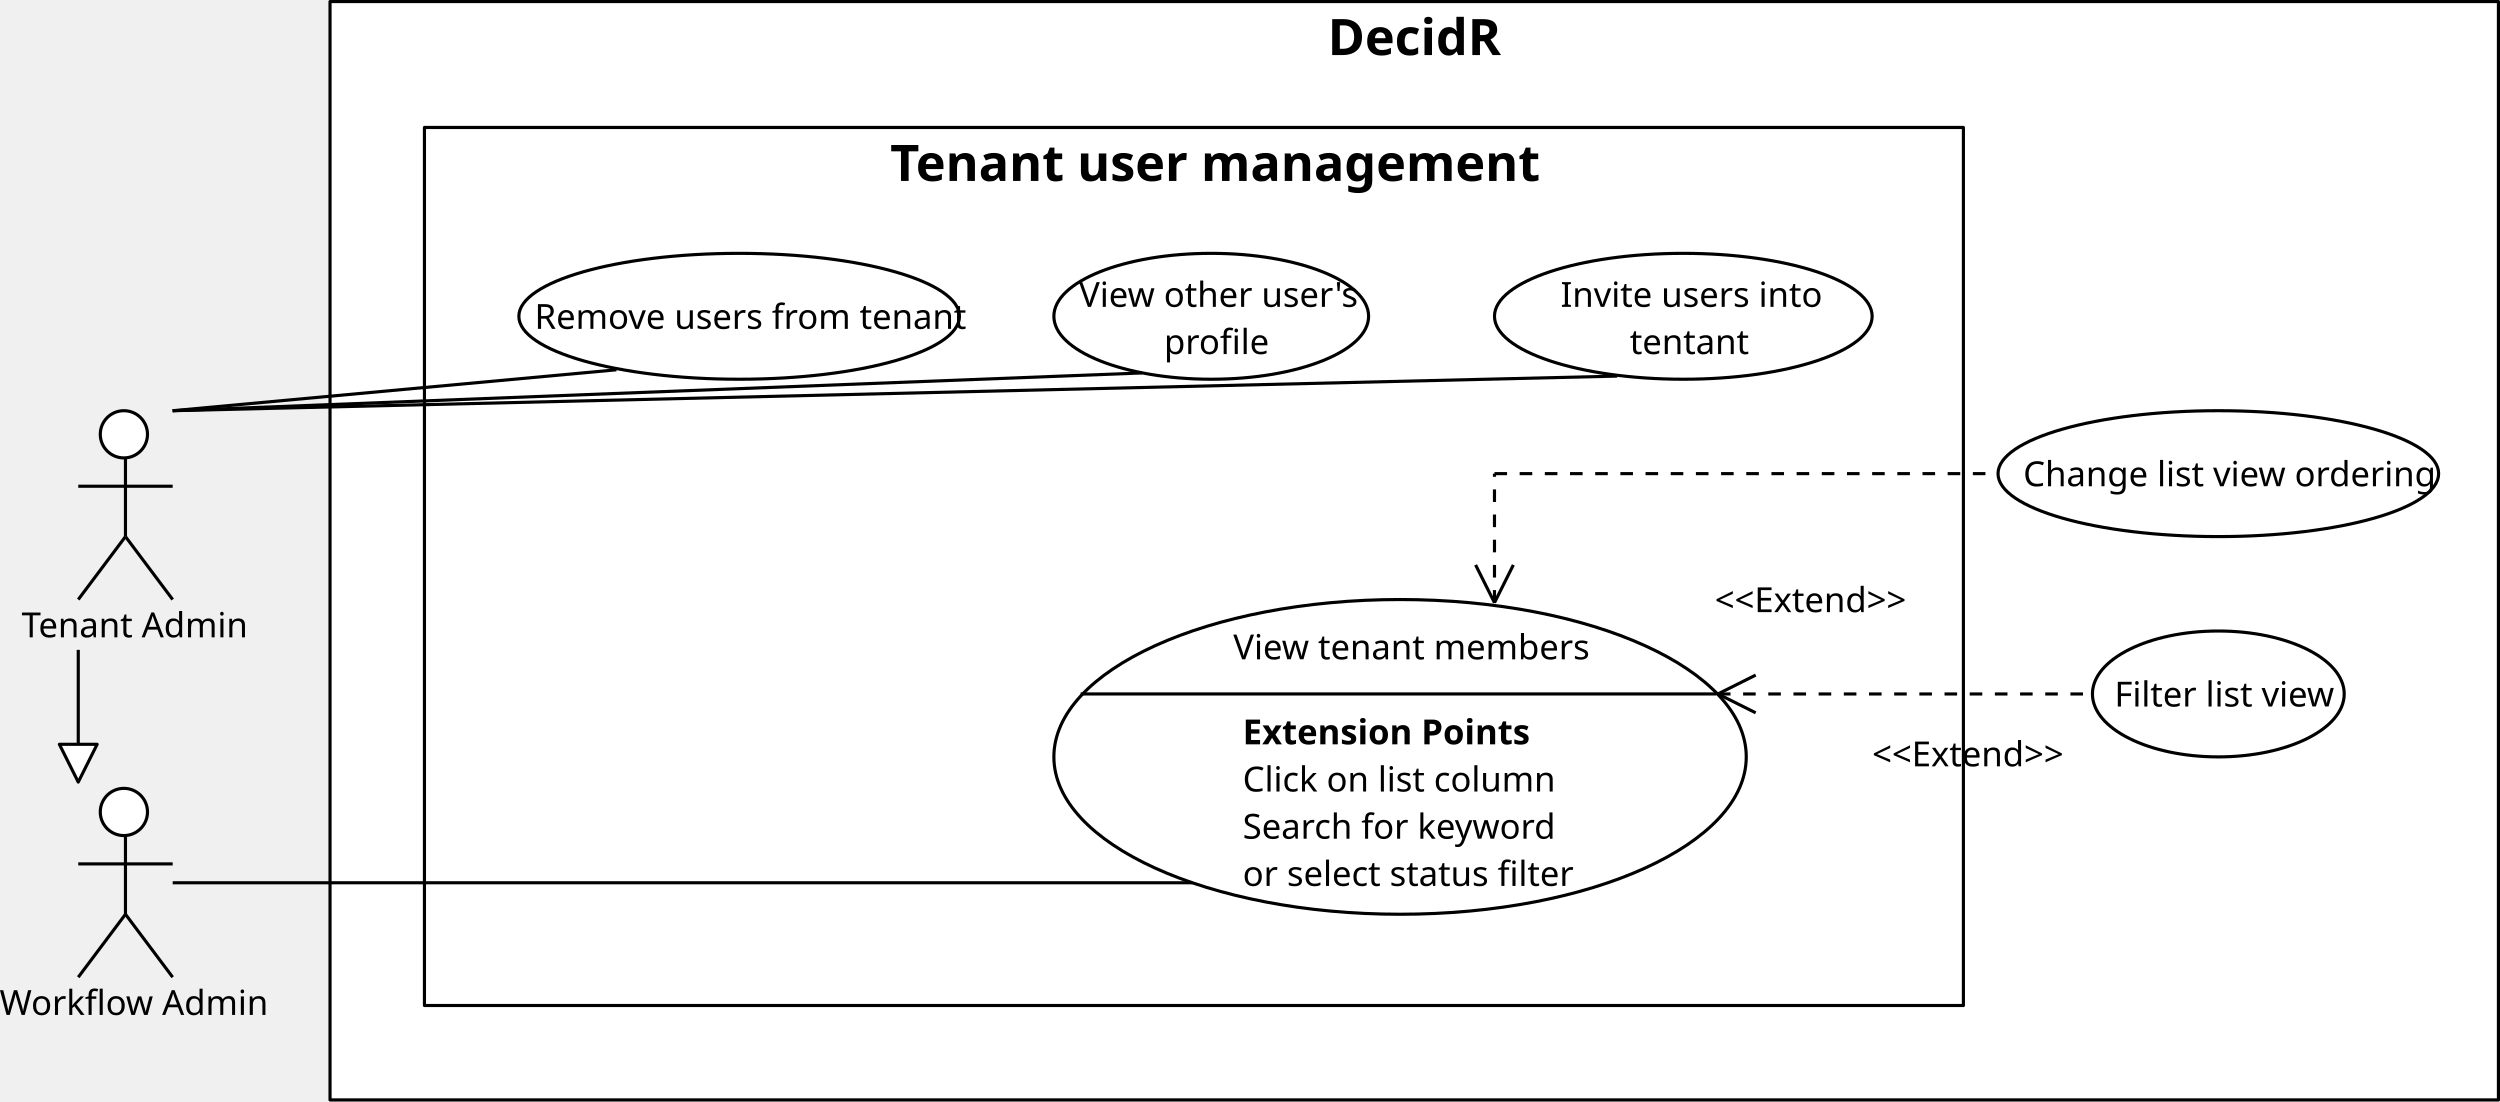
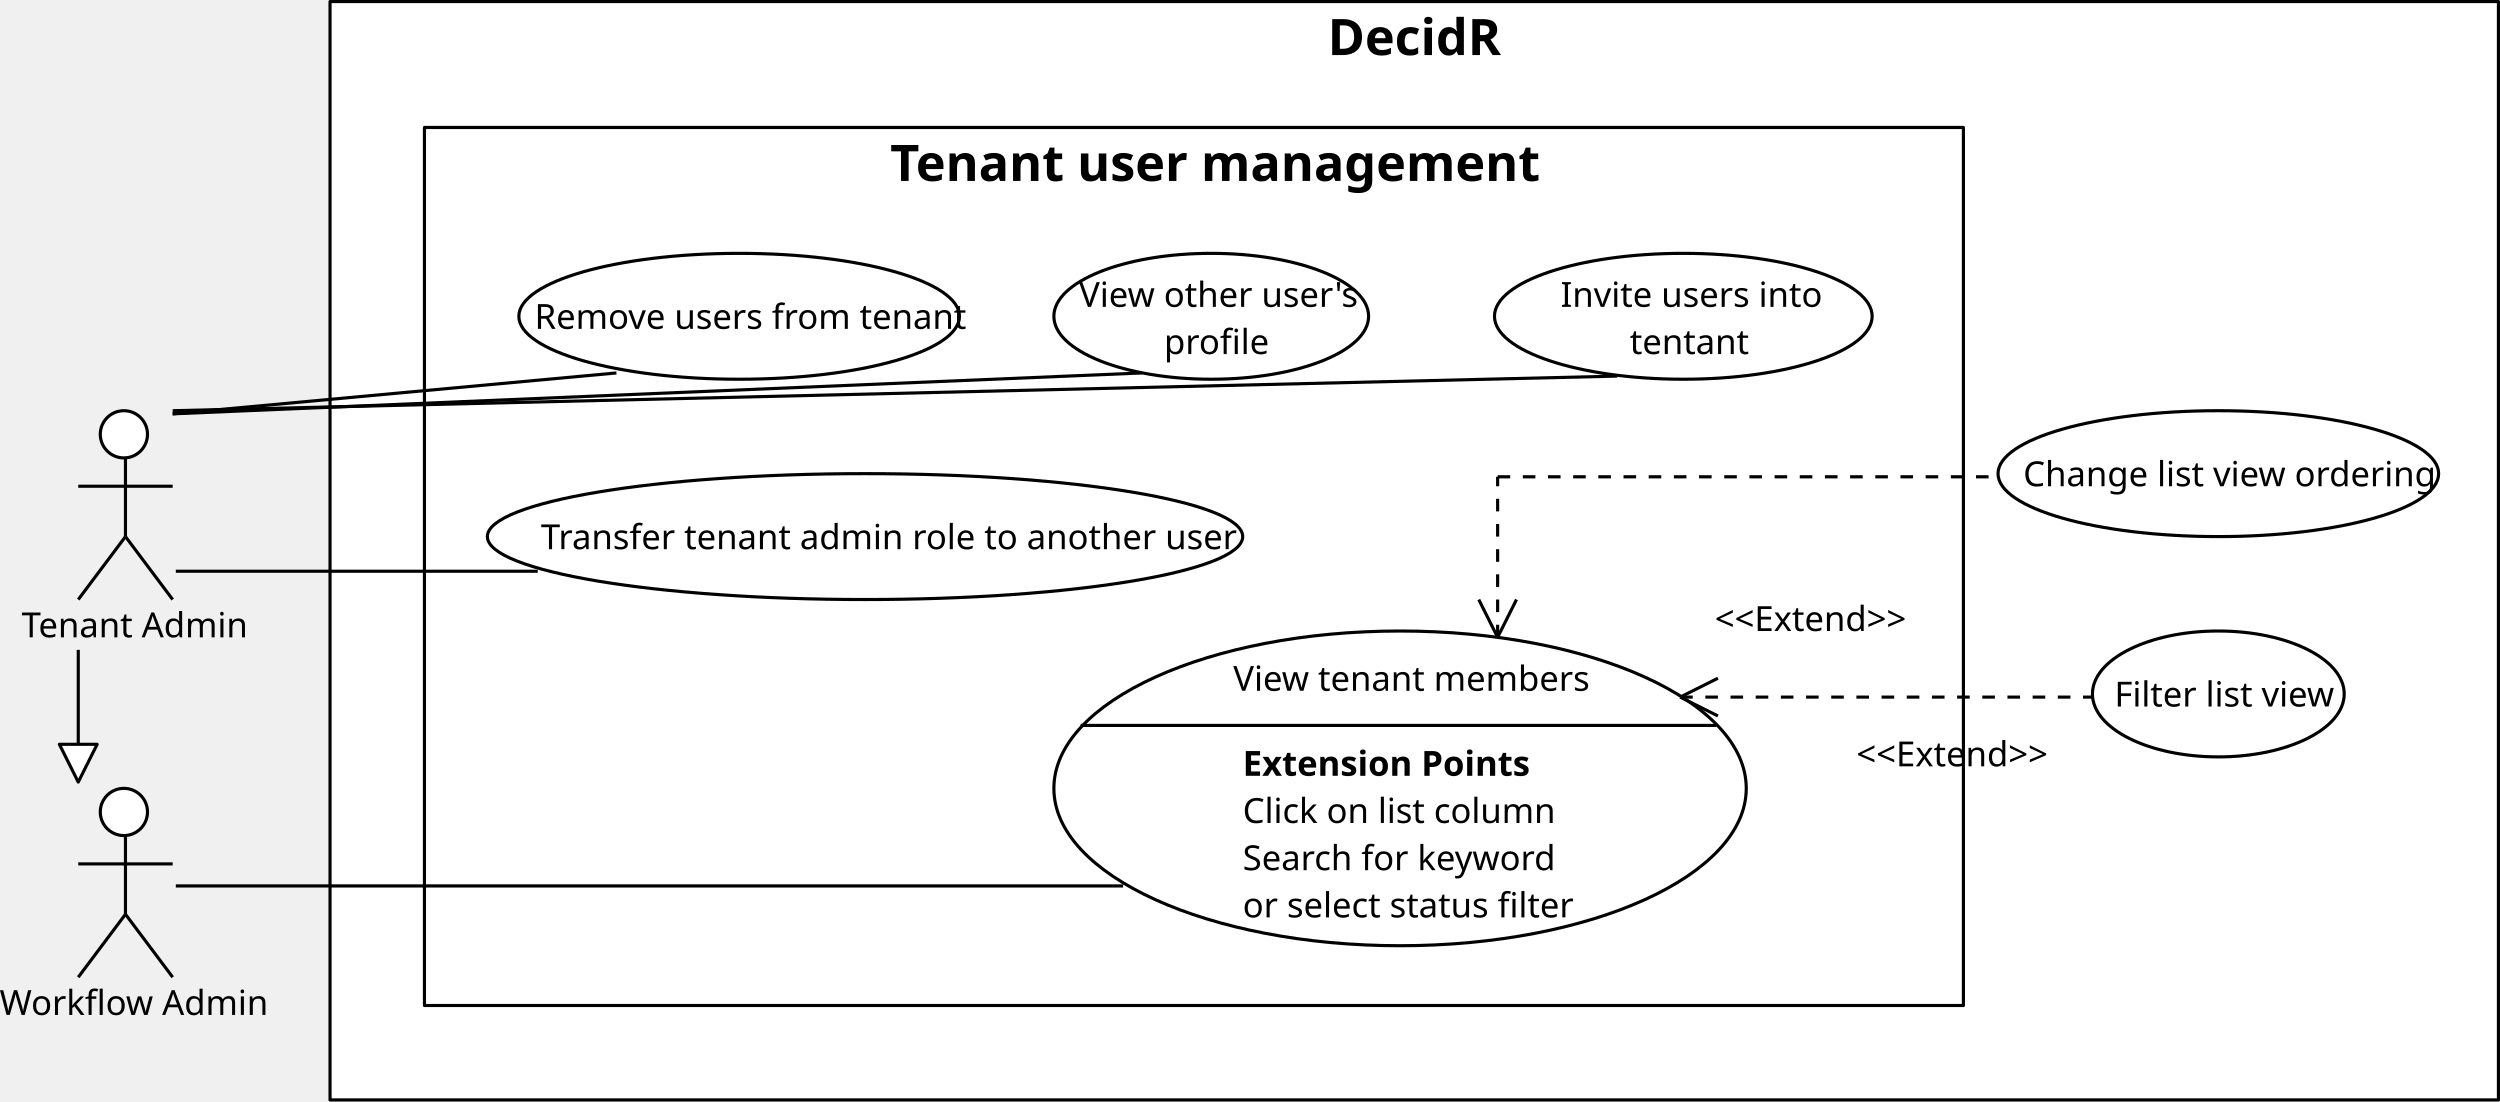
<svg xmlns="http://www.w3.org/2000/svg" style="font-size:12px;font-style:normal;font-weight:normal;fill:#000000;fill-opacity:1;stroke:#000000;stroke-width:1;stroke-linecap:square;stroke-linejoin:miter;stroke-miterlimit:10;stroke-dasharray:none;stroke-dashoffset:0;stroke-opacity:1;font-family:Dialog" width="794.366" height="350" id="svg2" version="1.0">
  <defs id="genericDefs">
    </defs>
  <g id="g5" transform="translate(-45.13428,-99.5)">
    <defs id="defs1">
      <clipPath clipPathUnits="userSpaceOnUse" id="clipPath1">
        <path d="M -3,-3 L 697,-3 L 697,357 L -3,357 L -3,-3 z" id="path9" />
      </clipPath>
      <clipPath clipPathUnits="userSpaceOnUse" id="clipPath2">
        <path d="M -3,-3 L 497,-3 L 497,287 L -3,287 L -3,-3 z" id="path12" />
      </clipPath>
      <clipPath clipPathUnits="userSpaceOnUse" id="clipPath3">
        <path d="M -3,-3 L 37,-3 L 37,67 L -3,67 L -3,-3 z" id="path15" />
      </clipPath>
      <clipPath clipPathUnits="userSpaceOnUse" id="clipPath4">
        <path d="M -3,-3 L 127,-3 L 127,47 L -3,47 L -3,-3 z" id="path18" />
      </clipPath>
      <clipPath clipPathUnits="userSpaceOnUse" id="clipPath5">
        <path d="M -3,-3 L 147,-3 L 147,47 L -3,47 L -3,-3 z" id="path21" />
      </clipPath>
      <clipPath clipPathUnits="userSpaceOnUse" id="clipPath6">
        <path d="M -3,-3 L 227,-3 L 227,107 L -3,107 L -3,-3 z" id="path24" />
      </clipPath>
      <clipPath clipPathUnits="userSpaceOnUse" id="clipPath7">
        <path d="M 0,0 L 0,70 L 220,70 L 220,0 L 0,0 z" id="path27" />
      </clipPath>
      <clipPath clipPathUnits="userSpaceOnUse" id="clipPath8">
        <path d="M 0,0 L 0,30 L 147,30 L 147,0 L 0,0 z" id="path30" />
      </clipPath>
      <clipPath clipPathUnits="userSpaceOnUse" id="clipPath9">
        <path d="M 0,0 L 0,15 L 147,15 L 147,0 L 0,0 z" id="path33" />
      </clipPath>
      <clipPath clipPathUnits="userSpaceOnUse" id="clipPath10">
        <path d="M 0,0 L 0,19 L 147,19 L 147,0 L 0,0 z" id="path36" />
      </clipPath>
      <clipPath clipPathUnits="userSpaceOnUse" id="clipPath11">
        <path d="M -3,-3 L 107,-3 L 107,47 L -3,47 L -3,-3 z" id="path39" />
      </clipPath>
      <clipPath clipPathUnits="userSpaceOnUse" id="clipPath12">
        <path d="M -3,-3 L 87,-3 L 87,47 L -3,47 L -3,-3 z" id="path42" />
      </clipPath>
      <clipPath clipPathUnits="userSpaceOnUse" id="clipPath13">
        <path d="M -3,-3 L 277,-3 L 277,47 L -3,47 L -3,-3 z" id="path45" />
      </clipPath>
      <clipPath clipPathUnits="userSpaceOnUse" id="clipPath14">
        <path d="M 0,0 L 0,40 L 270,40 L 270,0 L 0,0 z" id="path48" />
      </clipPath>
      <clipPath clipPathUnits="userSpaceOnUse" id="clipPath15">
-         <path d="M 0,0 L 140,0 L 140,40 L 0,40 L 0,0 z" id="path51" />
+         <path d="M -3,-3 L 247,-3 L 247,47 L -3,47 L -3,-3 z" id="path51" />
      </clipPath>
      <clipPath clipPathUnits="userSpaceOnUse" id="clipPath16">
-         <path d="M 0,0 L 80,0 L 80,40 L 0,40 L 0,0 z" id="path54" />
+         <path d="M 0,0 L 240,0 L 240,40 L 0,40 L 0,0 z" id="path54" />
      </clipPath>
      <clipPath clipPathUnits="userSpaceOnUse" id="clipPath17">
-         <path d="M 0,0 L 120,0 L 120,40 L 0,40 L 0,0 z" id="path57" />
+         <path d="M 0,0 L 140,0 L 140,40 L 0,40 L 0,0 z" id="path57" />
      </clipPath>
      <clipPath clipPathUnits="userSpaceOnUse" id="clipPath18">
-         <path d="M 0,0 L 220,0 L 220,30 L 0,30 L 0,0 z" id="path60" />
+         <path d="M 0,0 L 80,0 L 80,40 L 0,40 L 0,0 z" id="path60" />
      </clipPath>
      <clipPath clipPathUnits="userSpaceOnUse" id="clipPath19">
-         <path d="M 0,0 L 100,0 L 100,40 L 0,40 L 0,0 z" id="path63" />
+         <path d="M 0,0 L 120,0 L 120,40 L 0,40 L 0,0 z" id="path63" />
      </clipPath>
      <clipPath clipPathUnits="userSpaceOnUse" id="clipPath20">
-         <path d="M 0,0 L 86,0 L 86,16 L 0,16 L 0,0 z" id="path66" />
+         <path d="M 0,0 L 220,0 L 220,30 L 0,30 L 0,0 z" id="path66" />
      </clipPath>
      <clipPath clipPathUnits="userSpaceOnUse" id="clipPath21">
-         <path d="M 0,0 L 100,0 L 100,16 L 0,16 L 0,0 z" id="path69" />
+         <path d="M 0,0 L 100,0 L 100,40 L 0,40 L 0,0 z" id="path69" />
      </clipPath>
      <clipPath clipPathUnits="userSpaceOnUse" id="clipPath22">
-         <path d="M 0,0 L 490,0 L 490,21 L 0,21 L 0,0 z" id="path72" />
+         <path d="M 0,0 L 86,0 L 86,16 L 0,16 L 0,0 z" id="path72" />
      </clipPath>
      <clipPath clipPathUnits="userSpaceOnUse" id="clipPath23">
-         <path d="M 0,0 L 690,0 L 690,21 L 0,21 L 0,0 z" id="path75" />
+         <path d="M 0,0 L 100,0 L 100,16 L 0,16 L 0,0 z" id="path75" />
      </clipPath>
      <clipPath clipPathUnits="userSpaceOnUse" id="clipPath24">
-         <path d="M 0,0 L 129,0 L 129,171 L 0,171 L 0,0 z" id="path78" />
+         <path d="M 0,0 L 490,0 L 490,21 L 0,21 L 0,0 z" id="path78" />
      </clipPath>
      <clipPath clipPathUnits="userSpaceOnUse" id="clipPath25">
-         <path d="M 0,0 L 563,0 L 563,115 L 0,115 L 0,0 z" id="path81" />
+         <path d="M 0,0 L 690,0 L 690,21 L 0,21 L 0,0 z" id="path81" />
      </clipPath>
      <clipPath clipPathUnits="userSpaceOnUse" id="clipPath26">
-         <path d="M 0,0 L 245,0 L 245,117 L 0,117 L 0,0 z" id="path84" />
+         <path d="M 0,0 L 129,0 L 129,171 L 0,171 L 0,0 z" id="path84" />
      </clipPath>
      <clipPath clipPathUnits="userSpaceOnUse" id="clipPath27">
-         <path d="M 0,0 L 428,0 L 428,104 L 0,104 L 0,0 z" id="path87" />
+         <path d="M 0,0 L 563,0 L 563,115 L 0,115 L 0,0 z" id="path87" />
      </clipPath>
      <clipPath clipPathUnits="userSpaceOnUse" id="clipPath28">
-         <path d="M 0,0 L 412,0 L 412,116 L 0,116 L 0,0 z" id="path90" />
+         <path d="M 0,0 L 245,0 L 245,116 L 0,116 L 0,0 z" id="path90" />
      </clipPath>
      <clipPath clipPathUnits="userSpaceOnUse" id="clipPath29">
-         <path d="M 0,0 L 247,0 L 247,129 L 0,129 L 0,0 z" id="path93" />
+         <path d="M 0,0 L 430,0 L 430,129 L 0,129 L 0,0 z" id="path93" />
      </clipPath>
      <clipPath clipPathUnits="userSpaceOnUse" id="clipPath30">
-         <path d="M 0,0 L 289,0 L 289,170 L 0,170 L 0,0 z" id="path96" />
+         <path d="M 0,0 L 412,0 L 412,116 L 0,116 L 0,0 z" id="path96" />
      </clipPath>
      <clipPath clipPathUnits="userSpaceOnUse" id="clipPath31">
-         <path d="M 0,0 L 77,0 L 77,15 L 0,15 L 0,0 z" id="path99" />
+         <path d="M 0,0 L 260,0 L 260,129 L 0,129 L 0,0 z" id="path99" />
+       </clipPath>
+       <clipPath clipPathUnits="userSpaceOnUse" id="clipPath32">
+         <path d="M 0,0 L 289,0 L 289,180 L 0,180 L 0,0 z" id="path102" />
+       </clipPath>
+       <clipPath clipPathUnits="userSpaceOnUse" id="clipPath33">
+         <path d="M 0,0 L 244,0 L 244,129 L 0,129 L 0,0 z" id="path105" />
+       </clipPath>
+       <clipPath clipPathUnits="userSpaceOnUse" id="clipPath34">
+         <path d="M 0,0 L 78,0 L 78,15 L 0,15 L 0,0 z" id="path108" />
      </clipPath>
    </defs>
-     <g transform="translate(150,100)" style="font-size:16px;font-weight:bold;fill:#ffffff;stroke:#ffffff;font-family:sans-serif" id="g105">
-       <rect x="0" y="0" width="689" style="stroke:none" height="349" id="rect107" />
-     </g>
-     <g transform="translate(150,100)" style="font-size:16px;font-weight:bold;stroke-linecap:butt;stroke-linejoin:round;stroke-miterlimit:0;font-family:sans-serif" id="g109">
-       <rect x="0" y="0" width="689" style="fill:none" height="349" id="rect111" />
-     </g>
-     <g transform="translate(180,140)" style="font-size:16px;font-weight:bold;fill:#ffffff;stroke:#ffffff;font-family:sans-serif" id="g113">
-       <rect x="0" y="0" width="489" style="stroke:none" height="279" id="rect115" />
-     </g>
-     <g transform="translate(180,140)" style="font-size:16px;font-weight:bold;stroke-linecap:butt;stroke-linejoin:round;stroke-miterlimit:0;font-family:sans-serif" id="g117">
-       <rect x="0" y="0" width="489" style="fill:none" height="279" id="rect119" />
-     </g>
-     <g transform="translate(70,350)" style="font-size:11px;fill:#ffffff;stroke:#ffffff;font-family:sans-serif" id="g121">
-       <circle style="stroke:none" r="7.5" cx="14.5" cy="7.5" id="circle123" />
-     </g>
-     <g transform="translate(70,350)" style="font-size:11px;stroke-linecap:butt;stroke-linejoin:round;stroke-miterlimit:0;font-family:sans-serif" id="g125">
-       <circle style="fill:none" r="7.5" cx="14.5" cy="7.5" id="circle127" />
-       <line x1="15" x2="15" y1="15" style="fill:none" y2="40" id="line129" />
-       <line x1="0" x2="30" y1="24" style="fill:none" y2="24" id="line131" />
-       <line x1="15" x2="0" y1="40" style="fill:none" y2="60" id="line133" />
-       <line x1="15" x2="30" y1="40" style="fill:none" y2="60" id="line135" />
-     </g>
-     <g transform="translate(70,230)" style="font-size:11px;fill:#ffffff;stroke:#ffffff;font-family:sans-serif" id="g137">
-       <circle style="stroke:none" r="7.5" cx="14.5" cy="7.5" id="circle139" />
-     </g>
-     <g transform="translate(70,230)" style="font-size:11px;stroke-linecap:butt;stroke-linejoin:round;stroke-miterlimit:0;font-family:sans-serif" id="g141">
-       <circle style="fill:none" r="7.5" cx="14.5" cy="7.5" id="circle143" />
-       <line x1="15" x2="15" y1="15" style="fill:none" y2="40" id="line145" />
-       <line x1="0" x2="30" y1="24" style="fill:none" y2="24" id="line147" />
-       <line x1="15" x2="0" y1="40" style="fill:none" y2="60" id="line149" />
-       <line x1="15" x2="30" y1="40" style="fill:none" y2="60" id="line151" />
-     </g>
-     <g transform="translate(520,180)" style="font-size:11px;fill:#ffffff;stroke:#ffffff;font-family:sans-serif" id="g153">
-       <ellipse style="stroke:none" rx="60" cx="60" ry="20" cy="20" id="ellipse155" />
-     </g>
-     <g transform="translate(520,180)" style="font-size:11px;stroke-linecap:butt;stroke-linejoin:round;stroke-miterlimit:0;font-family:sans-serif" id="g157">
-       <ellipse style="fill:none" rx="60" cx="60" ry="20" cy="20" id="ellipse159" />
-     </g>
-     <g transform="translate(210,180)" style="font-size:11px;fill:#ffffff;stroke:#ffffff;font-family:sans-serif" id="g161">
-       <ellipse style="stroke:none" rx="70" cx="70" ry="20" cy="20" id="ellipse163" />
-     </g>
-     <g transform="translate(210,180)" style="font-size:11px;stroke-linecap:butt;stroke-linejoin:round;stroke-miterlimit:0;font-family:sans-serif" id="g165">
-       <ellipse style="fill:none" rx="70" cx="70" ry="20" cy="20" id="ellipse167" />
-     </g>
-     <g transform="translate(380,290)" style="font-size:11px;fill:#ffffff;stroke:#ffffff;font-family:sans-serif" id="g169">
-       <ellipse style="stroke:none" rx="110" cx="110" ry="50" cy="50" id="ellipse171" />
-     </g>
-     <g transform="translate(380,290)" style="font-size:11px;stroke-linecap:butt;stroke-linejoin:round;stroke-miterlimit:0;font-family:sans-serif" id="g173">
-       <ellipse style="fill:none" rx="110" cx="110" ry="50" cy="50" id="ellipse175" />
-     </g>
-     <g style="font-size:11px;font-family:sans-serif" transform="translate(380,320)" id="g177">
-       <line x1="9" x2="210" y1="0" style="fill:none" y2="0" id="line179" />
-     </g>
-     <g style="font-size:11px;font-family:sans-serif" transform="translate(436,354)" id="g181">
-       <text x="4" y="12" style="stroke:none" xml:space="preserve" id="text183">Search for keyword</text>
-       <text x="4" y="27" style="stroke:none" xml:space="preserve" id="text185">or select status filter</text>
-     </g>
-     <g style="font-size:11px;font-family:sans-serif" transform="translate(436,339)" id="g187">
-       <text x="4" y="12" style="stroke:none" xml:space="preserve" id="text189">Click on list column</text>
-     </g>
-     <g transform="translate(436,320)" style="font-size:11px;font-weight:bold;font-family:sans-serif" id="g191">
-       <text x="4" y="16" style="stroke:none" xml:space="preserve" id="text193">Extension Points</text>
-     </g>
-     <g transform="translate(380,180)" style="font-size:11px;fill:#ffffff;stroke:#ffffff;font-family:sans-serif" id="g195">
-       <ellipse style="stroke:none" rx="50" cx="50" ry="20" cy="20" id="ellipse197" />
-     </g>
-     <g transform="translate(380,180)" style="font-size:11px;stroke-linecap:butt;stroke-linejoin:round;stroke-miterlimit:0;font-family:sans-serif" id="g199">
-       <ellipse style="fill:none" rx="50" cx="50" ry="20" cy="20" id="ellipse201" />
-     </g>
-     <g transform="translate(710,300)" style="font-size:11px;fill:#ffffff;stroke:#ffffff;font-family:sans-serif" id="g203">
-       <ellipse style="stroke:none" rx="40" cx="40" ry="20" cy="20" id="ellipse205" />
-     </g>
-     <g transform="translate(710,300)" style="font-size:11px;stroke-linecap:butt;stroke-linejoin:round;stroke-miterlimit:0;font-family:sans-serif" id="g207">
-       <ellipse style="fill:none" rx="40" cx="40" ry="20" cy="20" id="ellipse209" />
-     </g>
-     <g transform="translate(680,230)" style="font-size:11px;fill:#ffffff;stroke:#ffffff;font-family:sans-serif" id="g211">
-       <ellipse style="stroke:none" rx="70" cx="70" ry="20" cy="20" id="ellipse213" />
-     </g>
-     <g transform="translate(680,230)" style="font-size:11px;stroke-linecap:butt;stroke-linejoin:round;stroke-miterlimit:0;font-family:sans-serif" id="g215">
-       <ellipse style="fill:none" rx="70" cx="70" ry="20" cy="20" id="ellipse217" />
-     </g>
-     <g style="font-size:11px;font-family:sans-serif" transform="translate(680,230)" id="g227">
-       <text x="8" y="24" style="stroke:none" xml:space="preserve" id="text229">Change list view ordering</text>
-     </g>
-     <g style="font-size:11px;font-family:sans-serif" transform="translate(710,300)" id="g231">
-       <text x="7" y="24" style="stroke:none" xml:space="preserve" id="text233">Filter list view</text>
-     </g>
-     <g style="font-size:11px;font-family:sans-serif" transform="translate(520,180)" id="g235">
-       <text x="21" y="17" style="stroke:none" xml:space="preserve" id="text237">Invite users into</text>
-       <text x="43" y="32" style="stroke:none" xml:space="preserve" id="text239">tentant</text>
-     </g>
-     <g style="font-size:11px;font-family:sans-serif" transform="translate(210,180)" id="g241">
-       <text x="5" y="24" style="stroke:none" xml:space="preserve" id="text243">Remove users from tenant</text>
-     </g>
-     <g style="font-size:11px;font-family:sans-serif" transform="translate(380,290)" id="g245">
-       <text x="57" y="19" style="stroke:none" xml:space="preserve" id="text247">View tenant members</text>
-     </g>
-     <g style="font-size:11px;font-family:sans-serif" transform="translate(380,180)" id="g249">
-       <text x="8" y="17" style="stroke:none" xml:space="preserve" id="text251">View other user's</text>
-       <text x="35" y="32" style="stroke:none" xml:space="preserve" id="text253">profile</text>
-     </g>
-     <g style="font-size:11px;font-family:sans-serif" transform="translate(42,290)" id="g255">
-       <text x="10" y="12" style="stroke:none" xml:space="preserve" id="text257">Tenant Admin</text>
-     </g>
-     <g style="font-size:11px;font-family:sans-serif" transform="translate(35,410)" id="g259">
-       <text x="10" y="12" style="stroke:none" xml:space="preserve" id="text261">Workflow Admin</text>
-     </g>
-     <g transform="translate(180,140)" style="font-size:16px;font-weight:bold;font-family:sans-serif" id="g263">
-       <text x="148" y="17" style="stroke:none" xml:space="preserve" id="text265">Tenant user management</text>
-     </g>
-     <g transform="translate(150,100)" style="font-size:16px;font-weight:bold;font-family:sans-serif" id="g267">
-       <text x="317" y="17" style="stroke:none" xml:space="preserve" id="text269">DecidR</text>
-     </g>
-     <g transform="translate(7,243)" style="font-size:11px;stroke-linecap:butt;stroke-linejoin:round;font-family:sans-serif" id="g271">
-       <line x1="63" x2="63" y1="105" style="fill:none" y2="63" id="line273" />
-       <polygon style="fill:#ffffff;stroke:none" points="63,105 69,93 57,93 63,105 " id="polygon275" />
-       <polygon style="fill:none" points="63,105 69,93 57,93 63,105 " id="polygon277" />
-     </g>
-     <g transform="translate(50,169)" style="font-size:11px;stroke-linecap:butt;stroke-linejoin:round;font-family:sans-serif" id="g279">
-       <line x1="50" x2="509" y1="61" style="fill:none" y2="50" id="line281" />
-     </g>
-     <g transform="translate(50,167)" style="font-size:11px;stroke-linecap:butt;stroke-linejoin:round;font-family:sans-serif" id="g283">
-       <line x1="50" x2="191" y1="63" style="fill:none" y2="50" id="line285" />
-     </g>
-     <g transform="translate(50,330)" style="font-size:11px;stroke-linecap:butt;stroke-linejoin:round;font-family:sans-serif" id="g287">
-       <line x1="50" x2="374" y1="50" style="fill:none" y2="50" id="line289" />
-     </g>
-     <g transform="translate(50,168)" style="font-size:11px;stroke-linecap:butt;stroke-linejoin:round;font-family:sans-serif" id="g291">
-       <line x1="50" x2="358" y1="62" style="fill:none" y2="50" id="line293" />
-     </g>
-     <g transform="translate(528,257)" style="font-size:11px;stroke-linecap:butt;stroke-linejoin:round;stroke-dasharray:4;font-family:sans-serif" id="g295">
-       <line x1="63" x2="181" y1="63" style="fill:none" y2="63" id="line297" />
-       <line x1="63" x2="75" y1="63" style="fill:none;stroke-dasharray:none" y2="69" id="line299" />
-       <line x1="63" x2="75" y1="63" style="fill:none;stroke-dasharray:none" y2="57" id="line301" />
-     </g>
-     <g transform="translate(457,187)" style="font-size:11px;stroke-linecap:butt;stroke-linejoin:round;stroke-dasharray:4;font-family:sans-serif" id="g303">
-       <line x1="63" x2="63" y1="104" style="fill:none" y2="63" id="line305" />
-       <line x1="63" x2="223" y1="63" style="fill:none" y2="63" id="line307" />
-       <line x1="63" x2="69" y1="104" style="fill:none;stroke-dasharray:none" y2="92" id="line309" />
-       <line x1="63" x2="57" y1="104" style="fill:none;stroke-dasharray:none" y2="92" id="line311" />
-     </g>
-     <g style="font-size:11px;font-family:sans-serif" transform="translate(580,282)" id="g313">
-       <text x="10" y="12" style="stroke:none" xml:space="preserve" id="text315">&lt;&lt;Extend&gt;&gt;</text>
-     </g>
-     <g style="font-size:11px;font-family:sans-serif" transform="translate(630,331)" id="g317">
-       <text x="10" y="12" style="stroke:none" xml:space="preserve" id="text319">&lt;&lt;Extend&gt;&gt;</text>
+     <g transform="translate(150,100)" style="font-size:16px;font-weight:bold;fill:#ffffff;stroke:#ffffff;font-family:sans-serif" id="g114">
+       <rect x="0" y="0" width="689" style="stroke:none" height="349" id="rect116" />
+     </g>
+     <g transform="translate(150,100)" style="font-size:16px;font-weight:bold;stroke-linecap:butt;stroke-linejoin:round;stroke-miterlimit:0;font-family:sans-serif" id="g118">
+       <rect x="0" y="0" width="689" style="fill:none" height="349" id="rect120" />
+     </g>
+     <g transform="translate(180,140)" style="font-size:16px;font-weight:bold;fill:#ffffff;stroke:#ffffff;font-family:sans-serif" id="g122">
+       <rect x="0" y="0" width="489" style="stroke:none" height="279" id="rect124" />
+     </g>
+     <g transform="translate(180,140)" style="font-size:16px;font-weight:bold;stroke-linecap:butt;stroke-linejoin:round;stroke-miterlimit:0;font-family:sans-serif" id="g126">
+       <rect x="0" y="0" width="489" style="fill:none" height="279" id="rect128" />
+     </g>
+     <g transform="translate(70,350)" style="font-size:11px;fill:#ffffff;stroke:#ffffff;font-family:sans-serif" id="g130">
+       <circle style="stroke:none" r="7.5" cx="14.5" cy="7.5" id="circle132" />
+     </g>
+     <g transform="translate(70,350)" style="font-size:11px;stroke-linecap:butt;stroke-linejoin:round;stroke-miterlimit:0;font-family:sans-serif" id="g134">
+       <circle style="fill:none" r="7.5" cx="14.5" cy="7.5" id="circle136" />
+       <line x1="15" x2="15" y1="15" style="fill:none" y2="40" id="line138" />
+       <line x1="0" x2="30" y1="24" style="fill:none" y2="24" id="line140" />
+       <line x1="15" x2="0" y1="40" style="fill:none" y2="60" id="line142" />
+       <line x1="15" x2="30" y1="40" style="fill:none" y2="60" id="line144" />
+     </g>
+     <g transform="translate(70,230)" style="font-size:11px;fill:#ffffff;stroke:#ffffff;font-family:sans-serif" id="g146">
+       <circle style="stroke:none" r="7.5" cx="14.5" cy="7.5" id="circle148" />
+     </g>
+     <g transform="translate(70,230)" style="font-size:11px;stroke-linecap:butt;stroke-linejoin:round;stroke-miterlimit:0;font-family:sans-serif" id="g150">
+       <circle style="fill:none" r="7.5" cx="14.5" cy="7.5" id="circle152" />
+       <line x1="15" x2="15" y1="15" style="fill:none" y2="40" id="line154" />
+       <line x1="0" x2="30" y1="24" style="fill:none" y2="24" id="line156" />
+       <line x1="15" x2="0" y1="40" style="fill:none" y2="60" id="line158" />
+       <line x1="15" x2="30" y1="40" style="fill:none" y2="60" id="line160" />
+     </g>
+     <g transform="translate(520,180)" style="font-size:11px;fill:#ffffff;stroke:#ffffff;font-family:sans-serif" id="g162">
+       <ellipse style="stroke:none" rx="60" cx="60" ry="20" cy="20" id="ellipse164" />
+     </g>
+     <g transform="translate(520,180)" style="font-size:11px;stroke-linecap:butt;stroke-linejoin:round;stroke-miterlimit:0;font-family:sans-serif" id="g166">
+       <ellipse style="fill:none" rx="60" cx="60" ry="20" cy="20" id="ellipse168" />
+     </g>
+     <g transform="translate(210,180)" style="font-size:11px;fill:#ffffff;stroke:#ffffff;font-family:sans-serif" id="g170">
+       <ellipse style="stroke:none" rx="70" cx="70" ry="20" cy="20" id="ellipse172" />
+     </g>
+     <g transform="translate(210,180)" style="font-size:11px;stroke-linecap:butt;stroke-linejoin:round;stroke-miterlimit:0;font-family:sans-serif" id="g174">
+       <ellipse style="fill:none" rx="70" cx="70" ry="20" cy="20" id="ellipse176" />
+     </g>
+     <g transform="translate(380,300)" style="font-size:11px;fill:#ffffff;stroke:#ffffff;font-family:sans-serif" id="g178">
+       <ellipse style="stroke:none" rx="110" cx="110" ry="50" cy="50" id="ellipse180" />
+     </g>
+     <g transform="translate(380,300)" style="font-size:11px;stroke-linecap:butt;stroke-linejoin:round;stroke-miterlimit:0;font-family:sans-serif" id="g182">
+       <ellipse style="fill:none" rx="110" cx="110" ry="50" cy="50" id="ellipse184" />
+     </g>
+     <g style="font-size:11px;font-family:sans-serif" transform="translate(380,330)" id="g186">
+       <line x1="9" x2="210" y1="0" style="fill:none" y2="0" id="line188" />
+     </g>
+     <g style="font-size:11px;font-family:sans-serif" transform="translate(436,364)" id="g190">
+       <text x="4" y="12" style="stroke:none" xml:space="preserve" id="text192">Search for keyword</text>
+       <text x="4" y="27" style="stroke:none" xml:space="preserve" id="text194">or select status filter</text>
+     </g>
+     <g style="font-size:11px;font-family:sans-serif" transform="translate(436,349)" id="g196">
+       <text x="4" y="12" style="stroke:none" xml:space="preserve" id="text198">Click on list column</text>
+     </g>
+     <g transform="translate(436,330)" style="font-size:11px;font-weight:bold;font-family:sans-serif" id="g200">
+       <text x="4" y="16" style="stroke:none" xml:space="preserve" id="text202">Extension Points</text>
+     </g>
+     <g transform="translate(380,180)" style="font-size:11px;fill:#ffffff;stroke:#ffffff;font-family:sans-serif" id="g204">
+       <ellipse style="stroke:none" rx="50" cx="50" ry="20" cy="20" id="ellipse206" />
+     </g>
+     <g transform="translate(380,180)" style="font-size:11px;stroke-linecap:butt;stroke-linejoin:round;stroke-miterlimit:0;font-family:sans-serif" id="g208">
+       <ellipse style="fill:none" rx="50" cx="50" ry="20" cy="20" id="ellipse210" />
+     </g>
+     <g transform="translate(710,300)" style="font-size:11px;fill:#ffffff;stroke:#ffffff;font-family:sans-serif" id="g212">
+       <ellipse style="stroke:none" rx="40" cx="40" ry="20" cy="20" id="ellipse214" />
+     </g>
+     <g transform="translate(710,300)" style="font-size:11px;stroke-linecap:butt;stroke-linejoin:round;stroke-miterlimit:0;font-family:sans-serif" id="g216">
+       <ellipse style="fill:none" rx="40" cx="40" ry="20" cy="20" id="ellipse218" />
+     </g>
+     <g transform="translate(680,230)" style="font-size:11px;fill:#ffffff;stroke:#ffffff;font-family:sans-serif" id="g220">
+       <ellipse style="stroke:none" rx="70" cx="70" ry="20" cy="20" id="ellipse222" />
+     </g>
+     <g transform="translate(680,230)" style="font-size:11px;stroke-linecap:butt;stroke-linejoin:round;stroke-miterlimit:0;font-family:sans-serif" id="g224">
+       <ellipse style="fill:none" rx="70" cx="70" ry="20" cy="20" id="ellipse226" />
+     </g>
+     <g transform="translate(200,250)" style="font-size:11px;fill:#ffffff;stroke:#ffffff;font-family:sans-serif" id="g236">
+       <ellipse style="stroke:none" rx="120" cx="120" ry="20" cy="20" id="ellipse238" />
+     </g>
+     <g transform="translate(200,250)" style="font-size:11px;stroke-linecap:butt;stroke-linejoin:round;stroke-miterlimit:0;font-family:sans-serif" id="g240">
+       <ellipse style="fill:none" rx="120" cx="120" ry="20" cy="20" id="ellipse242" />
+     </g>
+     <g style="font-size:11px;font-family:sans-serif" transform="translate(200,250)" id="g244">
+       <text x="17" y="24" style="stroke:none" xml:space="preserve" id="text246">Transfer tenant admin role to another user</text>
+     </g>
+     <g style="font-size:11px;font-family:sans-serif" transform="translate(680,230)" id="g248">
+       <text x="8" y="24" style="stroke:none" xml:space="preserve" id="text250">Change list view ordering</text>
+     </g>
+     <g style="font-size:11px;font-family:sans-serif" transform="translate(710,300)" id="g252">
+       <text x="7" y="24" style="stroke:none" xml:space="preserve" id="text254">Filter list view</text>
+     </g>
+     <g style="font-size:11px;font-family:sans-serif" transform="translate(520,180)" id="g256">
+       <text x="21" y="17" style="stroke:none" xml:space="preserve" id="text258">Invite users into</text>
+       <text x="43" y="32" style="stroke:none" xml:space="preserve" id="text260">tentant</text>
+     </g>
+     <g style="font-size:11px;font-family:sans-serif" transform="translate(210,180)" id="g262">
+       <text x="5" y="24" style="stroke:none" xml:space="preserve" id="text264">Remove users from tenant</text>
+     </g>
+     <g style="font-size:11px;font-family:sans-serif" transform="translate(380,300)" id="g266">
+       <text x="57" y="19" style="stroke:none" xml:space="preserve" id="text268">View tenant members</text>
+     </g>
+     <g style="font-size:11px;font-family:sans-serif" transform="translate(380,180)" id="g270">
+       <text x="8" y="17" style="stroke:none" xml:space="preserve" id="text272">View other user's</text>
+       <text x="35" y="32" style="stroke:none" xml:space="preserve" id="text274">profile</text>
+     </g>
+     <g style="font-size:11px;font-family:sans-serif" transform="translate(42,290)" id="g276">
+       <text x="10" y="12" style="stroke:none" xml:space="preserve" id="text278">Tenant Admin</text>
+     </g>
+     <g style="font-size:11px;font-family:sans-serif" transform="translate(35,410)" id="g280">
+       <text x="10" y="12" style="stroke:none" xml:space="preserve" id="text282">Workflow Admin</text>
+     </g>
+     <g transform="translate(180,140)" style="font-size:16px;font-weight:bold;font-family:sans-serif" id="g284">
+       <text x="148" y="17" style="stroke:none" xml:space="preserve" id="text286">Tenant user management</text>
+     </g>
+     <g transform="translate(150,100)" style="font-size:16px;font-weight:bold;font-family:sans-serif" id="g288">
+       <text x="317" y="17" style="stroke:none" xml:space="preserve" id="text290">DecidR</text>
+     </g>
+     <g transform="translate(7,243)" style="font-size:11px;stroke-linecap:butt;stroke-linejoin:round;font-family:sans-serif" id="g292">
+       <line x1="63" x2="63" y1="105" style="fill:none" y2="63" id="line294" />
+       <polygon style="fill:#ffffff;stroke:none" points="63,105 69,93 57,93 63,105 " id="polygon296" />
+       <polygon style="fill:none" points="63,105 69,93 57,93 63,105 " id="polygon298" />
+     </g>
+     <g transform="translate(50,169)" style="font-size:11px;stroke-linecap:butt;stroke-linejoin:round;font-family:sans-serif" id="g300">
+       <line x1="50" x2="509" y1="61" style="fill:none" y2="50" id="line302" />
+     </g>
+     <g transform="translate(50,168)" style="font-size:11px;stroke-linecap:butt;stroke-linejoin:round;font-family:sans-serif" id="g304">
+       <line x1="50" x2="191" y1="63" style="fill:none" y2="50" id="line306" />
+     </g>
+     <g transform="translate(38,318)" style="font-size:11px;stroke-linecap:butt;stroke-linejoin:round;font-family:sans-serif" id="g308">
+       <line x1="63" x2="364" y1="63" style="fill:none" y2="63" id="line310" />
+     </g>
+     <g transform="translate(50,168)" style="font-size:11px;stroke-linecap:butt;stroke-linejoin:round;font-family:sans-serif" id="g312">
+       <line x1="50" x2="358" y1="63" style="fill:none" y2="50" id="line314" />
+     </g>
+     <g transform="translate(516,258)" style="font-size:11px;stroke-linecap:butt;stroke-linejoin:round;stroke-dasharray:4;font-family:sans-serif" id="g316">
+       <line x1="63" x2="194" y1="63" style="fill:none" y2="63" id="line318" />
+       <line x1="63" x2="75" y1="63" style="fill:none;stroke-dasharray:none" y2="69" id="line320" />
+       <line x1="63" x2="75" y1="63" style="fill:none;stroke-dasharray:none" y2="57" id="line322" />
+     </g>
+     <g transform="translate(458,188)" style="font-size:11px;stroke-linecap:butt;stroke-linejoin:round;stroke-dasharray:4;font-family:sans-serif" id="g324">
+       <line x1="63" x2="63" y1="114" style="fill:none" y2="63" id="line326" />
+       <line x1="63" x2="223" y1="63" style="fill:none" y2="63" id="line328" />
+       <line x1="63" x2="69" y1="114" style="fill:none;stroke-dasharray:none" y2="102" id="line330" />
+       <line x1="63" x2="57" y1="114" style="fill:none;stroke-dasharray:none" y2="102" id="line332" />
+     </g>
+     <g transform="translate(38,218)" style="font-size:11px;stroke-linecap:butt;stroke-linejoin:round;font-family:sans-serif" id="g334">
+       <line x1="63" x2="178" y1="63" style="fill:none" y2="63" id="line336" />
+     </g>
+     <g style="font-size:11px;font-family:sans-serif" transform="translate(580,288)" id="g338">
+       <text x="10" y="12" style="stroke:none" xml:space="preserve" id="text340">&lt;&lt;Extend&gt;&gt;</text>
+     </g>
+     <g style="font-size:11px;font-family:sans-serif" transform="translate(625,331)" id="g342">
+       <text x="10" y="12" style="stroke:none" xml:space="preserve" id="text344">&lt;&lt;Extend&gt;&gt;</text>
    </g>
  </g>
</svg>
